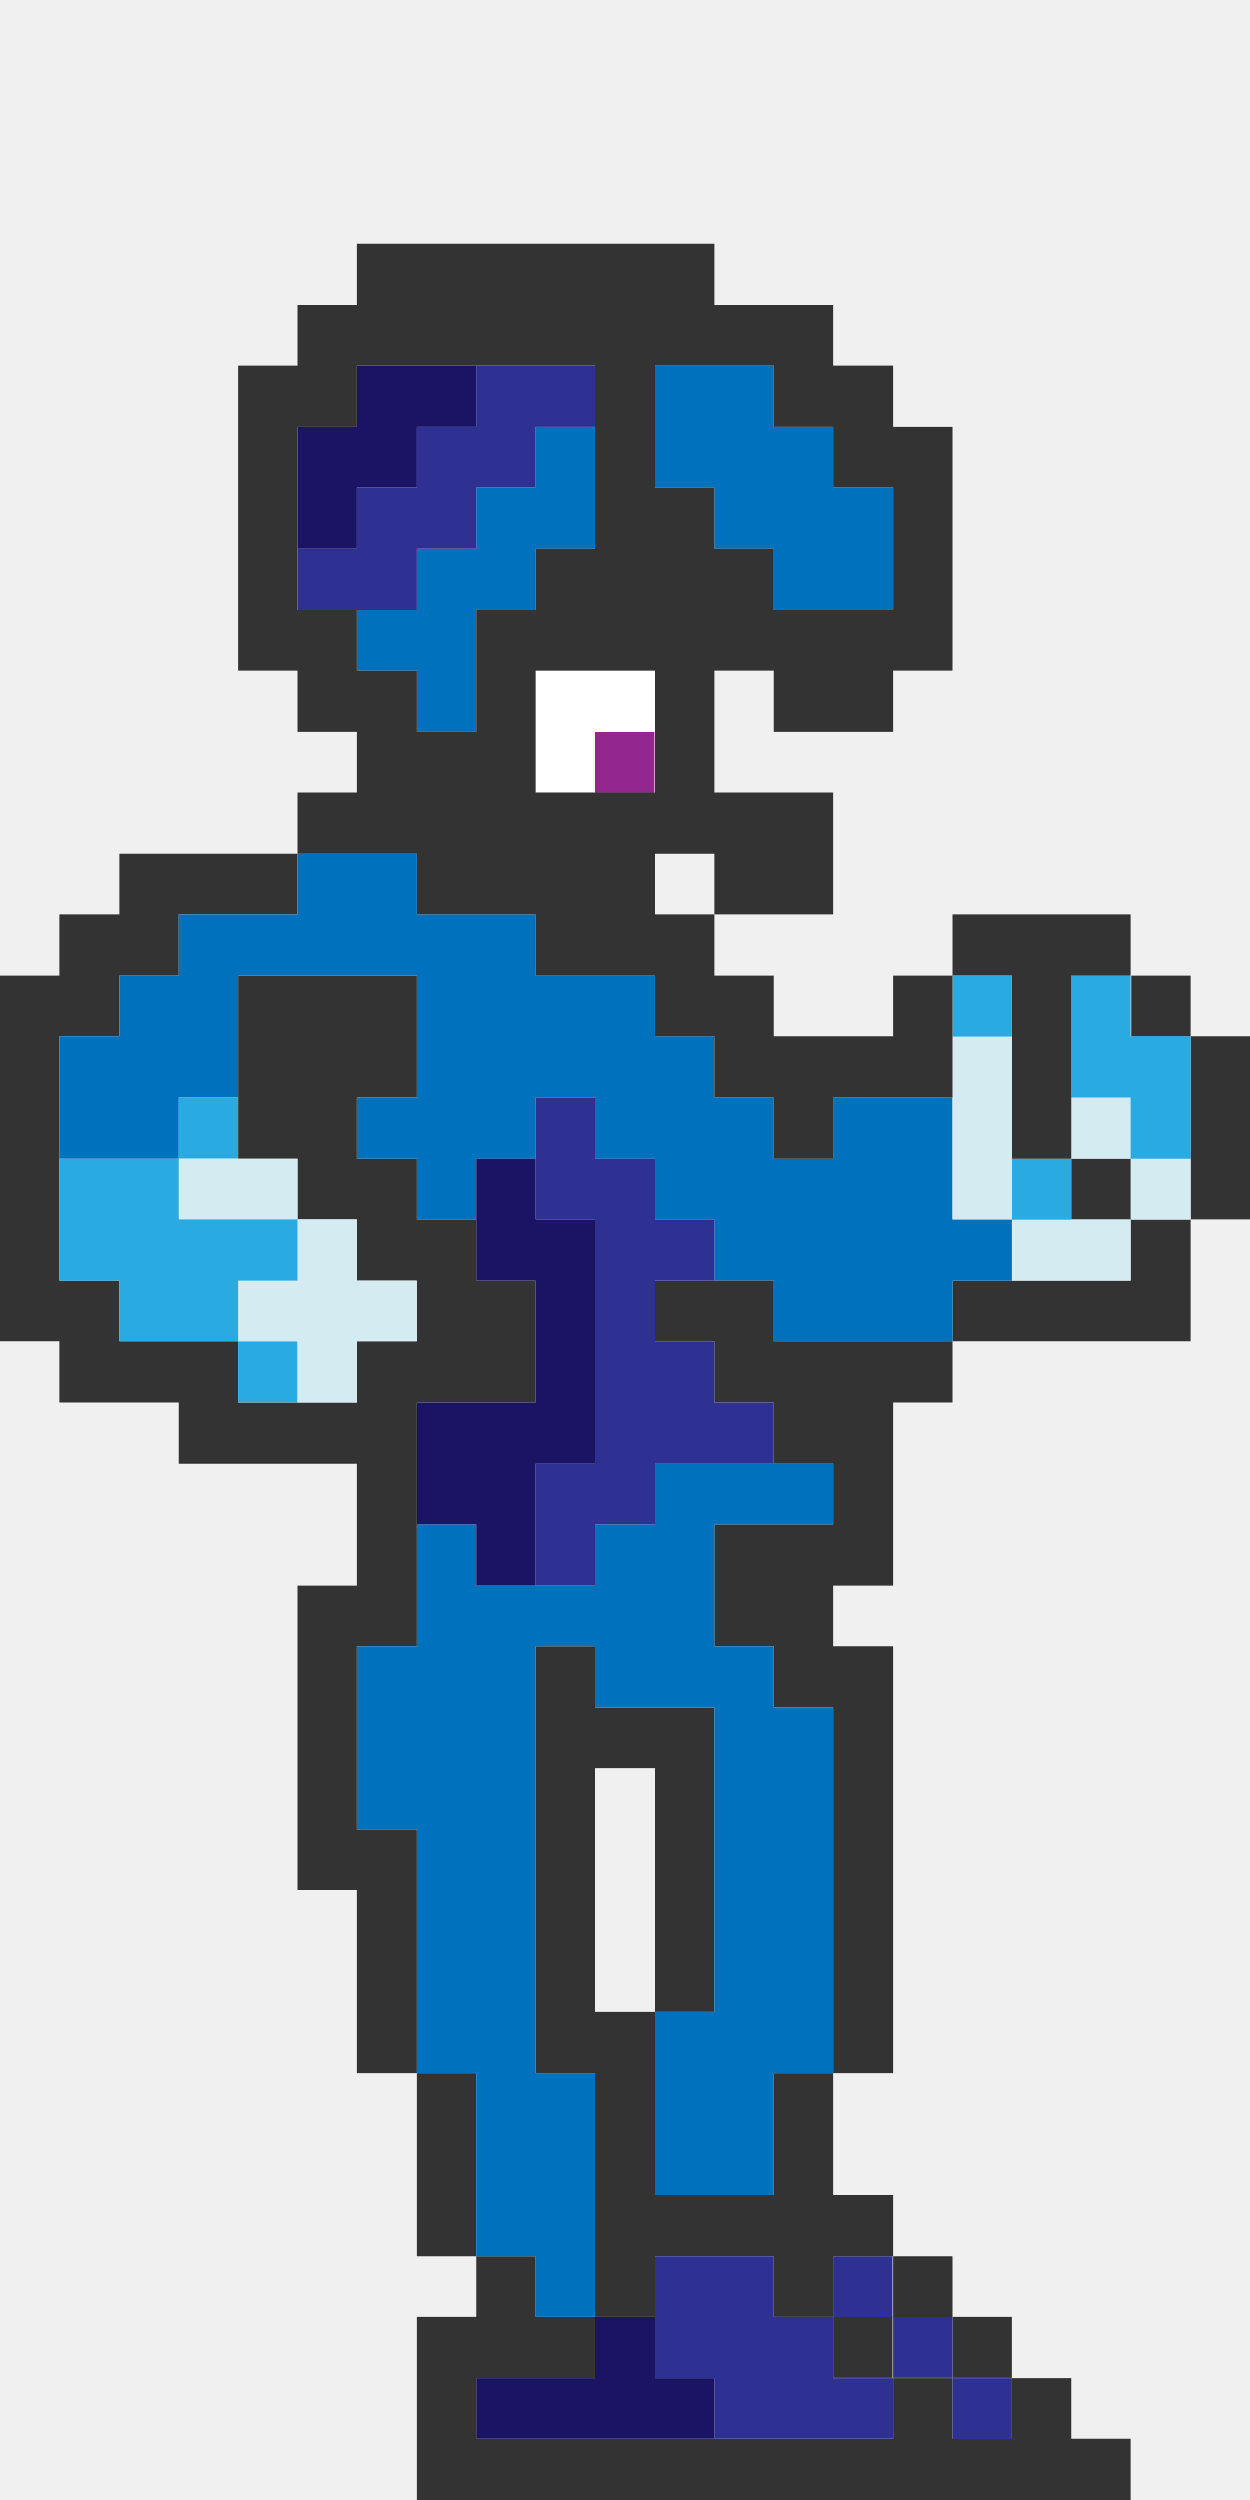
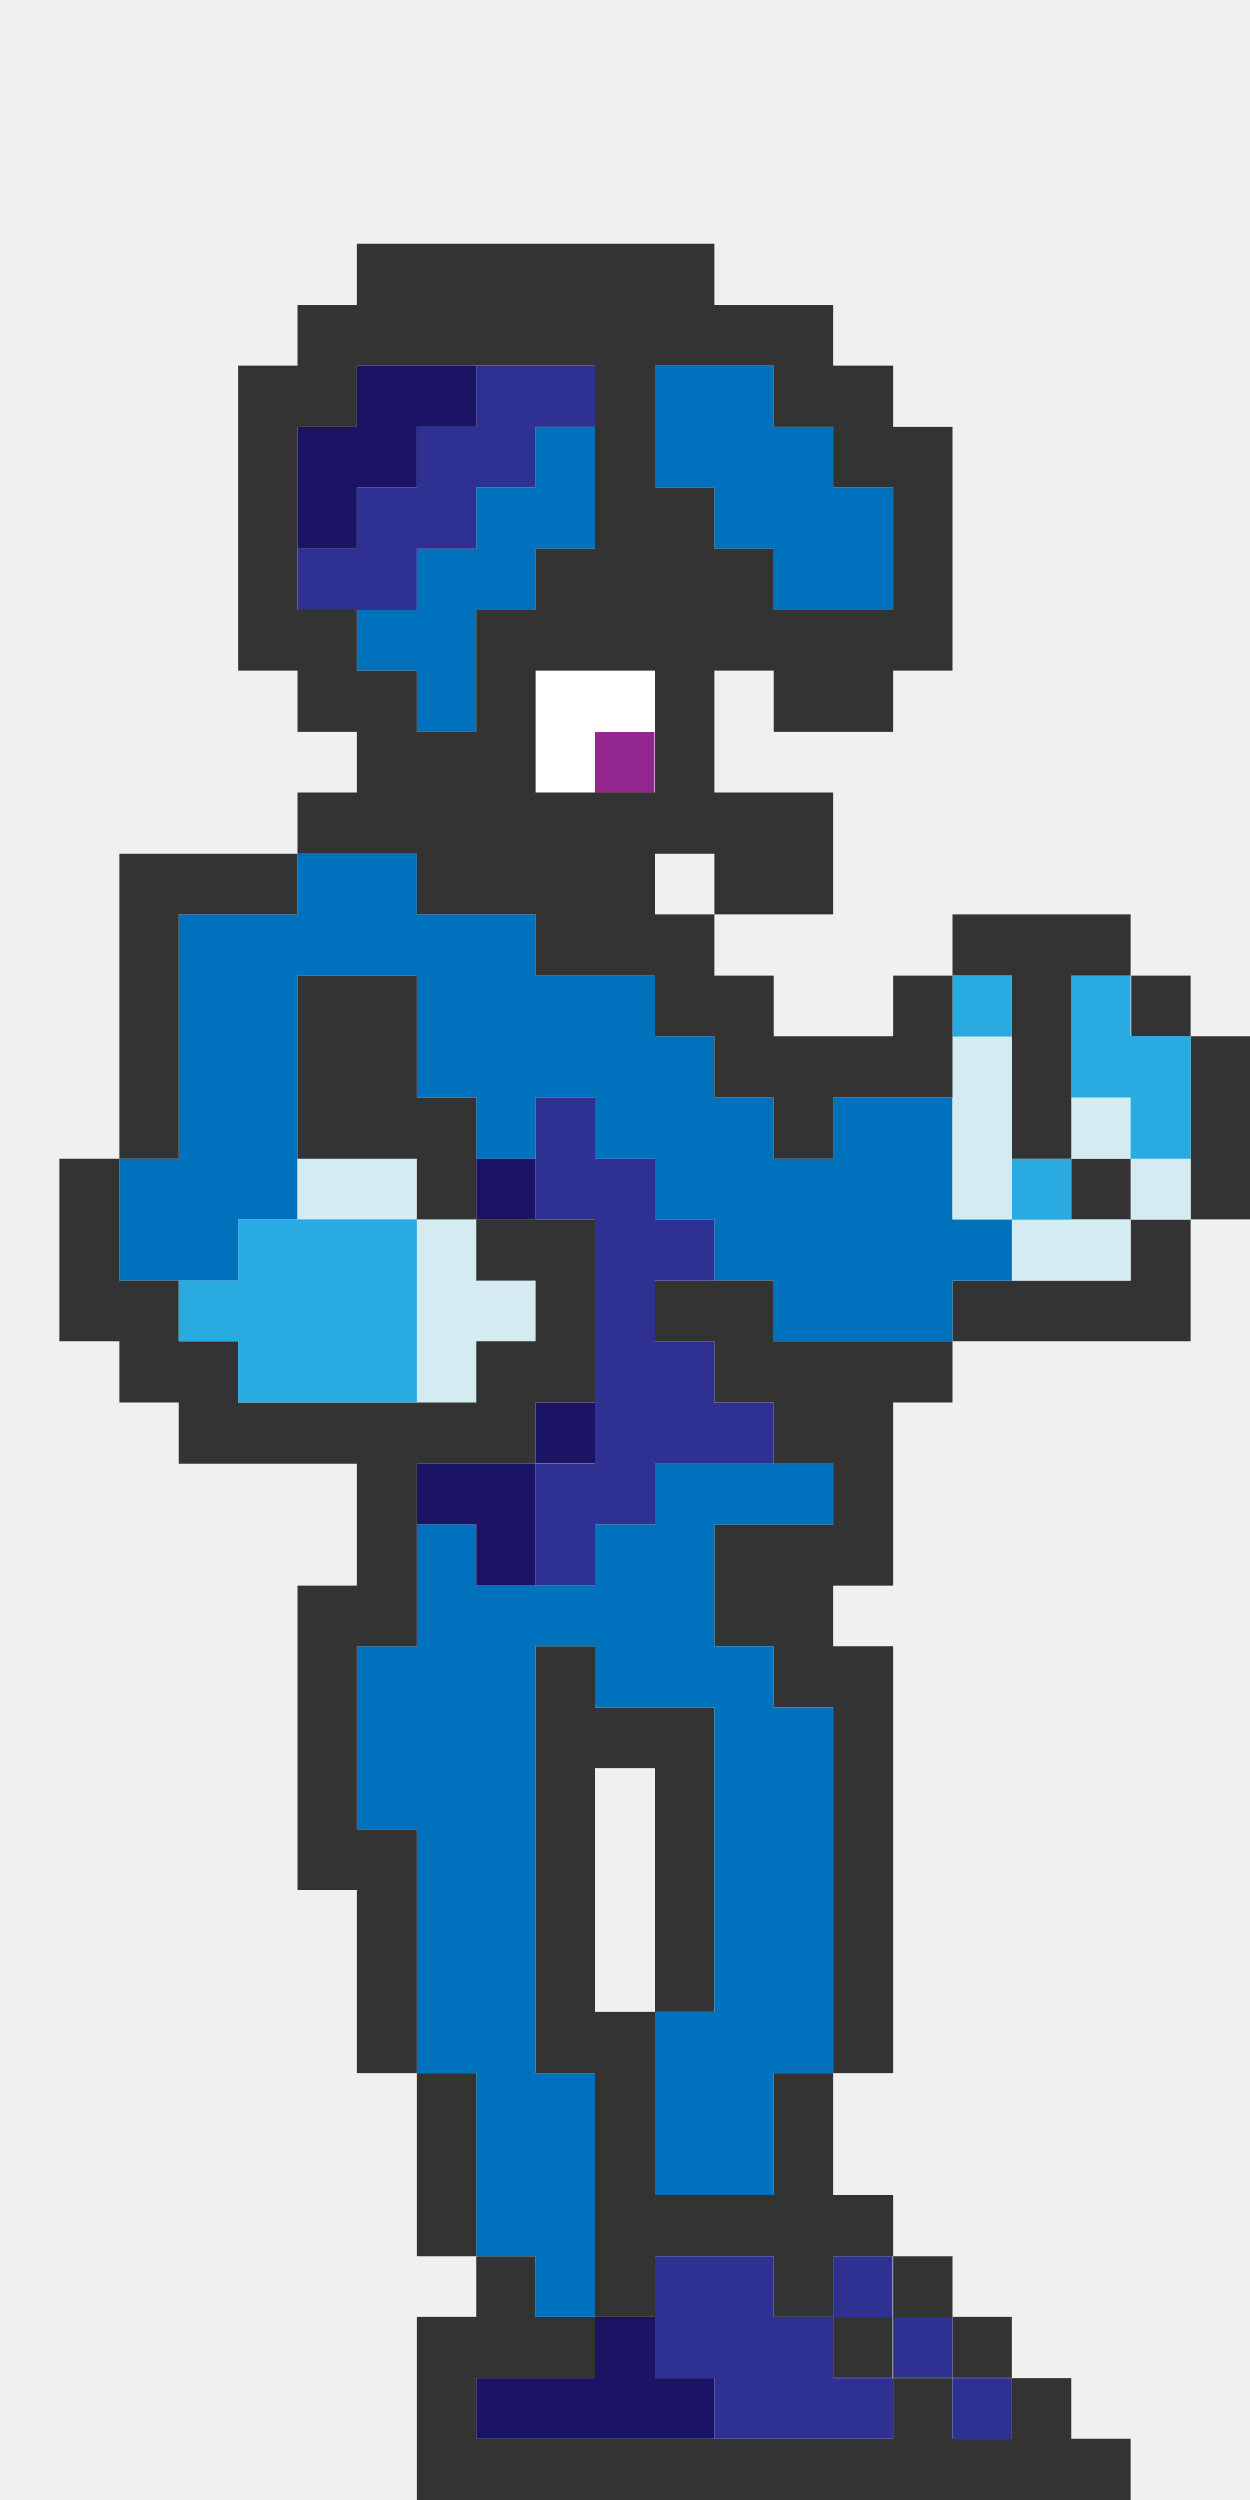
- <svg xmlns="http://www.w3.org/2000/svg" id="Layer_1" data-name="Layer 1" viewBox="0 0 200 400">
+ <svg xmlns="http://www.w3.org/2000/svg" id="Layer_1" data-name="Layer 1" viewBox="0 0 200 400" width="200" height="400">
  <defs>
    <style>
      .cls-1 {
        fill: none;
      }

      .cls-2 {
        fill: #333;
      }

      .cls-3 {
        fill: #d4ebf2;
      }

      .cls-4 {
        fill: #29abe2;
      }

      .cls-5 {
        fill: #2e3192;
      }

      .cls-6 {
        fill: #0071bc;
      }

      .cls-7 {
        fill: #93278f;
      }

      .cls-8 {
        fill: #1b1464;
      }

      .cls-9 {
        fill: #fff;
      }
    </style>
  </defs>
  <g>
+     <polygon class="cls-1" points="104.8 302.4 104.8 292.7 104.8 282.9 95.2 282.9 95.2 292.7 95.2 302.4 95.2 312.2 95.2 321.9 104.8 321.9 104.8 312.2 104.8 302.4" />
    <rect class="cls-1" x="104.8" y="136.6" width="9.5" height="9.75" />
-     <polygon class="cls-1" points="104.8 302.4 104.8 292.7 104.8 282.9 95.2 282.9 95.2 292.7 95.2 302.4 95.2 312.2 95.2 321.9 104.8 321.9 104.8 312.2 104.8 302.4" />
-     <polygon class="cls-2" points="66.7 312.2 66.7 302.4 66.7 292.7 57.1 292.7 57.1 282.9 57.1 273.2 57.1 263.4 66.7 263.4 66.7 253.7 66.7 243.9 66.7 234.2 66.7 224.4 76.2 224.4 85.7 224.4 85.7 214.6 85.7 204.9 76.2 204.9 76.2 195.1 66.7 195.1 66.7 185.4 57.1 185.4 57.1 175.6 66.7 175.6 66.7 165.8 66.7 156.1 57.1 156.1 47.6 156.1 38.1 156.1 38.1 165.8 38.1 175.6 38.1 185.4 47.6 185.4 47.6 195.1 57.1 195.1 57.1 204.9 66.7 204.9 66.7 214.6 57.1 214.6 57.1 224.4 47.6 224.4 38.1 224.4 38.1 214.6 28.6 214.6 19.1 214.6 19.1 204.9 9.5 204.9 9.5 195.1 9.5 185.4 9.5 175.6 9.5 165.8 19.1 165.8 19.1 156.1 28.6 156.1 28.6 146.3 38.1 146.3 47.6 146.3 47.6 136.6 38.1 136.6 28.6 136.6 19.1 136.6 19.1 146.3 9.5 146.3 9.5 156.1 0 156.1 0 165.8 0 175.6 0 185.4 0 195.1 0 204.9 0 214.6 9.5 214.6 9.5 224.4 19.1 224.4 28.6 224.4 28.6 234.2 38.1 234.2 47.6 234.2 57.1 234.2 57.1 243.9 57.1 253.7 47.6 253.7 47.6 263.4 47.6 273.2 47.6 282.9 47.6 292.7 47.6 302.4 57.1 302.4 57.1 312.2 57.1 321.9 57.1 331.7 66.7 331.7 66.7 321.9 66.7 312.2" />
-     <polygon class="cls-2" points="76.2 341.5 76.2 331.7 66.7 331.7 66.7 341.5 66.7 351.2 66.7 361 76.2 361 76.2 351.2 76.2 341.5" />
    <polygon class="cls-2" points="190.5 165.8 190.5 175.6 190.5 185.4 190.5 195.1 200 195.1 200 185.4 200 175.6 200 165.8 190.5 165.8" />
    <polygon class="cls-2" points="180.9 204.9 171.4 204.9 161.9 204.9 152.4 204.9 152.4 214.6 161.9 214.6 171.4 214.6 180.9 214.6 190.5 214.6 190.5 204.9 190.5 195.1 180.9 195.1 180.9 204.9" />
    <rect class="cls-3" x="181" y="185.4" width="9.5" height="9.75" />
    <rect class="cls-2" x="181" y="156.1" width="9.5" height="9.75" />
    <rect class="cls-2" x="171.4" y="185.4" width="9.5" height="9.75" />
    <rect class="cls-3" x="171.4" y="175.6" width="9.5" height="9.76" />
    <polygon class="cls-4" points="171.4 165.8 171.4 175.6 180.9 175.6 180.9 185.4 190.5 185.4 190.5 175.6 190.5 165.8 180.9 165.8 180.9 156.1 171.4 156.1 171.4 165.8" />
    <polygon class="cls-3" points="161.9 195.1 161.9 204.9 171.4 204.9 180.9 204.9 180.9 195.1 171.4 195.1 161.9 195.1" />
    <rect class="cls-4" x="161.9" y="185.4" width="9.5" height="9.75" />
    <polygon class="cls-2" points="161.9 165.8 161.9 175.6 161.9 185.4 171.4 185.4 171.4 175.6 171.4 165.8 171.4 156.1 180.9 156.1 180.9 146.3 171.4 146.3 161.9 146.3 152.4 146.3 152.4 156.1 161.9 156.1 161.9 165.8" />
    <polygon class="cls-2" points="152.4 390.2 152.4 380.5 142.9 380.5 142.9 390.2 133.3 390.2 123.8 390.2 114.3 390.2 104.8 390.2 95.2 390.2 85.7 390.2 76.2 390.2 76.2 380.5 85.7 380.5 95.2 380.5 95.2 370.7 85.7 370.7 85.7 361 76.2 361 76.2 370.7 66.7 370.7 66.7 380.5 66.7 390.2 66.7 400 76.2 400 85.7 400 95.2 400 104.8 400 114.3 400 123.8 400 133.3 400 142.9 400 152.4 400 161.9 400 171.4 400 180.9 400 180.9 390.2 171.4 390.2 171.4 380.5 161.9 380.5 161.9 390.2 152.4 390.2" />
    <rect class="cls-5" x="152.4" y="380.5" width="9.5" height="9.75" />
    <rect class="cls-2" x="152.4" y="370.7" width="9.5" height="9.76" />
-     <polygon class="cls-6" points="161.9 204.9 161.9 195.1 152.4 195.1 152.4 185.4 152.4 175.6 142.9 175.6 133.3 175.6 133.3 185.4 123.8 185.4 123.8 175.6 114.3 175.6 114.3 165.8 104.8 165.8 104.8 156.1 95.2 156.1 85.7 156.1 85.7 146.3 76.2 146.3 66.7 146.3 66.7 136.6 57.1 136.6 47.6 136.6 47.6 146.3 38.1 146.3 28.6 146.3 28.6 156.1 19.1 156.1 19.1 165.8 9.5 165.8 9.5 175.6 9.5 185.4 19.1 185.4 28.6 185.4 28.6 175.6 38.1 175.6 38.1 165.8 38.1 156.1 47.6 156.1 57.1 156.1 66.7 156.1 66.7 165.8 66.7 175.6 57.1 175.6 57.1 185.4 66.7 185.4 66.7 195.1 76.2 195.1 76.2 185.4 85.7 185.4 85.7 175.6 95.2 175.6 95.2 185.4 104.8 185.4 104.8 195.1 114.3 195.1 114.3 204.9 123.8 204.9 123.8 214.6 133.3 214.6 142.9 214.6 152.4 214.6 152.4 204.9 161.9 204.9" />
+     <polygon class="cls-6" points="161.9 204.9 161.9 195.1 152.4 195.1 152.4 185.4 152.4 175.6 142.9 175.6 133.3 175.6 133.3 185.4 123.8 185.4 123.8 175.6 114.3 175.6 114.3 165.8 104.8 165.8 104.8 156.1 95.2 156.1 85.7 156.1 85.7 146.3 76.2 146.3 66.7 146.3 66.7 136.6 57.1 136.6 47.6 136.6 47.6 146.3 38.1 146.3 28.6 146.3 28.6 156.1 28.6 165.8 28.6 175.6 28.6 185.4 19.1 185.4 19.1 195.1 19.1 204.9 28.6 204.9 38.1 204.9 38.1 195.1 47.6 195.1 47.6 185.4 47.6 175.6 47.6 165.8 47.6 156.1 57.1 156.1 66.7 156.1 66.7 165.8 66.7 175.6 76.2 175.6 76.2 185.4 85.7 185.4 85.7 175.6 95.2 175.6 95.2 185.4 104.8 185.4 104.8 195.1 114.3 195.1 114.3 204.9 123.8 204.9 123.8 214.6 133.3 214.6 142.9 214.6 152.4 214.6 152.4 204.9 161.9 204.9" />
    <polygon class="cls-3" points="161.9 175.6 161.9 165.8 152.4 165.8 152.4 175.6 152.4 185.4 152.4 195.1 161.9 195.1 161.9 185.4 161.9 175.6" />
    <rect class="cls-4" x="152.4" y="156.1" width="9.5" height="9.75" />
    <rect class="cls-5" x="142.9" y="370.7" width="9.5" height="9.76" />
    <rect class="cls-2" x="142.9" y="361" width="9.5" height="9.75" />
    <rect class="cls-2" x="133.3" y="370.7" width="9.5" height="9.76" />
    <rect class="cls-5" x="133.3" y="361" width="9.5" height="9.75" />
    <polygon class="cls-2" points="133.3 214.6 123.8 214.6 123.8 204.9 114.3 204.9 104.8 204.9 104.8 214.6 114.3 214.6 114.3 224.4 123.8 224.4 123.8 234.2 133.3 234.2 133.3 243.9 123.8 243.9 114.3 243.9 114.3 253.7 114.3 263.4 123.8 263.4 123.8 273.2 133.3 273.2 133.3 282.9 133.3 292.7 133.3 302.4 133.3 312.2 133.3 321.9 133.3 331.7 142.9 331.7 142.9 321.9 142.9 312.2 142.9 302.4 142.9 292.7 142.9 282.9 142.9 273.2 142.9 263.4 133.3 263.4 133.3 253.7 142.9 253.7 142.9 243.9 142.9 234.2 142.9 224.4 152.4 224.4 152.4 214.6 142.9 214.6 133.3 214.6" />
    <polygon class="cls-2" points="123.8 341.5 123.8 351.2 114.3 351.2 104.8 351.2 104.8 341.5 104.8 331.7 104.8 321.9 95.2 321.9 95.2 312.2 95.2 302.4 95.2 292.7 95.2 282.9 104.8 282.9 104.8 292.7 104.8 302.4 104.8 312.2 104.8 321.9 114.3 321.9 114.3 312.2 114.3 302.4 114.3 292.7 114.3 282.9 114.3 273.2 104.8 273.2 95.2 273.2 95.2 263.4 85.7 263.4 85.7 273.2 85.7 282.9 85.7 292.7 85.7 302.4 85.7 312.2 85.7 321.9 85.7 331.7 95.2 331.7 95.2 341.5 95.2 351.2 95.2 361 95.2 370.7 104.8 370.7 104.8 361 114.3 361 123.8 361 123.8 370.7 133.3 370.7 133.3 361 142.9 361 142.9 351.2 133.3 351.2 133.3 341.5 133.3 331.7 123.8 331.7 123.8 341.5" />
    <polygon class="cls-6" points="133.3 312.2 133.3 302.4 133.3 292.7 133.3 282.9 133.3 273.2 123.8 273.2 123.8 263.4 114.3 263.4 114.3 253.7 114.3 243.9 123.8 243.9 133.3 243.9 133.3 234.2 123.8 234.2 114.3 234.2 104.8 234.2 104.8 243.9 95.2 243.9 95.2 253.7 85.7 253.7 76.2 253.7 76.2 243.9 66.7 243.9 66.7 253.7 66.7 263.4 57.1 263.4 57.1 273.2 57.1 282.9 57.1 292.7 66.7 292.7 66.7 302.4 66.7 312.2 66.7 321.9 66.7 331.7 76.2 331.7 76.2 341.5 76.2 351.2 76.2 361 85.7 361 85.7 370.7 95.2 370.7 95.2 361 95.2 351.2 95.2 341.5 95.2 331.7 85.7 331.7 85.7 321.9 85.7 312.2 85.7 302.4 85.7 292.7 85.7 282.9 85.7 273.2 85.7 263.4 95.2 263.4 95.2 273.2 104.8 273.2 114.3 273.2 114.3 282.9 114.3 292.7 114.3 302.4 114.3 312.2 114.3 321.9 104.8 321.9 104.8 331.7 104.8 341.5 104.8 351.2 114.3 351.2 123.8 351.2 123.8 341.5 123.8 331.7 133.3 331.7 133.3 321.9 133.3 312.2" />
    <polygon class="cls-5" points="114.3 380.5 114.3 390.2 123.8 390.2 133.3 390.2 142.9 390.2 142.9 380.5 133.3 380.5 133.3 370.7 123.8 370.7 123.8 361 114.3 361 104.8 361 104.8 370.7 104.8 380.5 114.3 380.5" />
    <polygon class="cls-6" points="104.8 68.3 104.8 78 114.3 78 114.3 87.8 123.8 87.8 123.8 97.6 133.3 97.6 142.9 97.6 142.9 87.8 142.9 78 133.3 78 133.3 68.3 123.8 68.3 123.8 58.5 114.3 58.5 104.8 58.5 104.8 68.3" />
    <rect class="cls-7" x="95.2" y="117.1" width="9.5" height="9.76" />
    <polygon class="cls-8" points="85.7 380.5 76.2 380.5 76.2 390.2 85.7 390.2 95.2 390.2 104.8 390.2 114.3 390.2 114.3 380.5 104.8 380.5 104.8 370.7 95.2 370.7 95.2 380.5 85.7 380.5" />
+     <rect class="cls-8" x="85.7" y="224.4" width="9.5" height="9.76" />
    <polygon class="cls-5" points="95.2 195.1 95.2 204.9 95.2 214.6 95.2 224.4 95.2 234.2 85.7 234.2 85.7 243.9 85.7 253.7 95.2 253.7 95.2 243.9 104.8 243.9 104.8 234.2 114.3 234.2 123.8 234.2 123.8 224.4 114.3 224.4 114.3 214.6 104.8 214.6 104.8 204.9 114.3 204.9 114.3 195.1 104.8 195.1 104.8 185.4 95.2 185.4 95.2 175.6 85.7 175.6 85.7 185.4 85.7 195.1 95.2 195.1" />
    <polygon class="cls-9" points="85.7 107.3 85.7 117.1 85.7 126.8 95.2 126.8 95.2 117.1 104.8 117.1 104.8 107.3 95.2 107.3 85.7 107.3" />
-     <polygon class="cls-8" points="85.7 204.9 85.7 214.6 85.7 224.4 76.2 224.4 66.7 224.4 66.7 234.2 66.7 243.9 76.2 243.9 76.2 253.7 85.7 253.7 85.7 243.9 85.7 234.2 95.2 234.2 95.2 224.4 95.2 214.6 95.2 204.9 95.2 195.1 85.7 195.1 85.7 185.4 76.2 185.4 76.2 195.1 76.2 204.9 85.7 204.9" />
+     <polygon class="cls-8" points="85.7 234.2 76.2 234.2 66.7 234.2 66.7 243.9 76.2 243.9 76.2 253.7 85.7 253.7 85.7 243.9 85.7 234.2" />
+     <rect class="cls-8" x="76.2" y="185.4" width="9.5" height="9.75" />
+     <polygon class="cls-2" points="76.2 341.5 76.2 331.7 66.7 331.7 66.7 341.5 66.7 351.2 66.7 361 76.2 361 76.2 351.2 76.2 341.5" />
+     <polygon class="cls-3" points="66.7 204.9 66.7 214.6 66.7 224.4 76.2 224.4 76.2 214.6 85.7 214.6 85.7 204.9 76.2 204.9 76.2 195.1 66.7 195.1 66.7 204.9" />
    <polygon class="cls-6" points="76.2 117.1 76.2 107.3 76.2 97.6 85.7 97.6 85.7 87.8 95.2 87.8 95.2 78 95.2 68.3 85.7 68.3 85.7 78 76.2 78 76.2 87.8 66.7 87.8 66.7 97.6 57.1 97.6 57.1 107.3 66.7 107.3 66.7 117.1 76.2 117.1" />
+     <polygon class="cls-2" points="66.7 312.2 66.7 302.4 66.7 292.7 57.1 292.7 57.1 282.9 57.1 273.2 57.1 263.4 66.7 263.4 66.7 253.7 66.7 243.9 66.7 234.2 76.2 234.2 85.7 234.2 85.7 224.4 95.2 224.4 95.2 214.6 95.2 204.9 95.2 195.1 85.7 195.1 76.2 195.1 76.2 204.9 85.7 204.9 85.7 214.6 76.2 214.6 76.2 224.4 66.7 224.4 57.1 224.4 47.6 224.4 38.1 224.4 38.1 214.6 28.6 214.6 28.6 204.9 19.1 204.9 19.1 195.1 19.1 185.4 9.5 185.4 9.5 195.1 9.5 204.9 9.5 214.6 19.1 214.6 19.1 224.4 28.6 224.4 28.6 234.2 38.1 234.2 47.6 234.2 57.1 234.2 57.1 243.9 57.1 253.7 47.6 253.7 47.6 263.4 47.6 273.2 47.6 282.9 47.6 292.7 47.6 302.4 57.1 302.4 57.1 312.2 57.1 321.9 57.1 331.7 66.7 331.7 66.7 321.9 66.7 312.2" />
+     <polygon class="cls-3" points="66.7 195.1 66.7 185.4 57.1 185.4 47.6 185.4 47.6 195.1 57.1 195.1 66.7 195.1" />
+     <polygon class="cls-2" points="66.7 185.4 66.7 195.1 76.2 195.1 76.2 185.4 76.2 175.6 66.7 175.6 66.7 165.8 66.7 156.1 57.1 156.1 47.6 156.1 47.6 165.8 47.6 175.6 47.6 185.4 57.1 185.4 66.7 185.4" />
    <path class="cls-2" d="M66.7,136.6v9.7h19v9.8h19.1v9.7h9.5v9.8h9.5v9.8h9.5v-9.8h19.1V156.1h-9.5v9.7H123.8v-9.7h-9.5v-9.8h-9.5v-9.7h9.5v9.7h19V126.8h-19V107.3h9.5v9.8h19.1v-9.8h9.5v-39h-9.5V58.5h-9.6V48.8h-19V39H57.1v9.8H47.6v9.7H38.1v48.8h9.5v9.8h9.5v9.7H47.6v9.8H66.7Zm38.1-19.5v9.7H85.7V107.3h19.1Zm19-58.6v9.8h9.5V78h9.6V97.6H123.8V87.8h-9.5V78h-9.5V58.5h19ZM57.1,107.3V97.6H47.6V68.3h9.5V58.5H95.2V87.8H85.7v9.8H76.2v19.5H66.7v-9.8Z" />
    <polygon class="cls-5" points="66.7 87.8 76.2 87.8 76.2 78 85.7 78 85.7 68.3 95.2 68.3 95.2 58.5 85.7 58.5 76.2 58.5 76.2 68.3 66.7 68.3 66.7 78 57.1 78 57.1 87.8 47.6 87.8 47.6 97.6 57.1 97.6 66.7 97.6 66.7 87.8" />
    <polygon class="cls-8" points="57.1 78 66.7 78 66.7 68.3 76.2 68.3 76.2 58.5 66.7 58.5 57.1 58.5 57.1 68.3 47.6 68.3 47.6 78 47.6 87.8 57.1 87.8 57.1 78" />
-     <rect class="cls-4" x="38.1" y="214.6" width="9.5" height="9.76" />
-     <polygon class="cls-3" points="38.1 204.9 38.1 214.6 47.6 214.6 47.6 224.4 57.1 224.4 57.1 214.6 66.7 214.6 66.7 204.9 57.1 204.9 57.1 195.1 47.6 195.1 47.6 204.9 38.1 204.9" />
-     <polygon class="cls-3" points="38.1 195.1 47.6 195.1 47.6 185.4 38.1 185.4 28.6 185.4 28.6 195.1 38.1 195.1" />
-     <rect class="cls-4" x="28.6" y="175.6" width="9.5" height="9.76" />
-     <polygon class="cls-4" points="9.5 204.9 19.1 204.9 19.1 214.6 28.6 214.6 38.1 214.6 38.1 204.9 47.6 204.9 47.6 195.1 38.1 195.1 28.6 195.1 28.6 185.4 19.1 185.4 9.5 185.4 9.5 195.1 9.5 204.9" />
+     <polygon class="cls-4" points="38.1 214.6 38.1 224.4 47.6 224.4 57.1 224.4 66.7 224.4 66.7 214.6 66.7 204.9 66.7 195.1 57.1 195.1 47.6 195.1 38.1 195.1 38.1 204.9 28.6 204.9 28.6 214.6 38.1 214.6" />
+     <polygon class="cls-2" points="28.6 175.6 28.6 165.8 28.6 156.1 28.6 146.3 38.1 146.3 47.6 146.3 47.6 136.6 38.1 136.6 28.6 136.6 19.1 136.6 19.1 146.3 19.1 156.1 19.1 165.8 19.1 175.6 19.1 185.4 28.6 185.4 28.6 175.6" />
  </g>
</svg>
